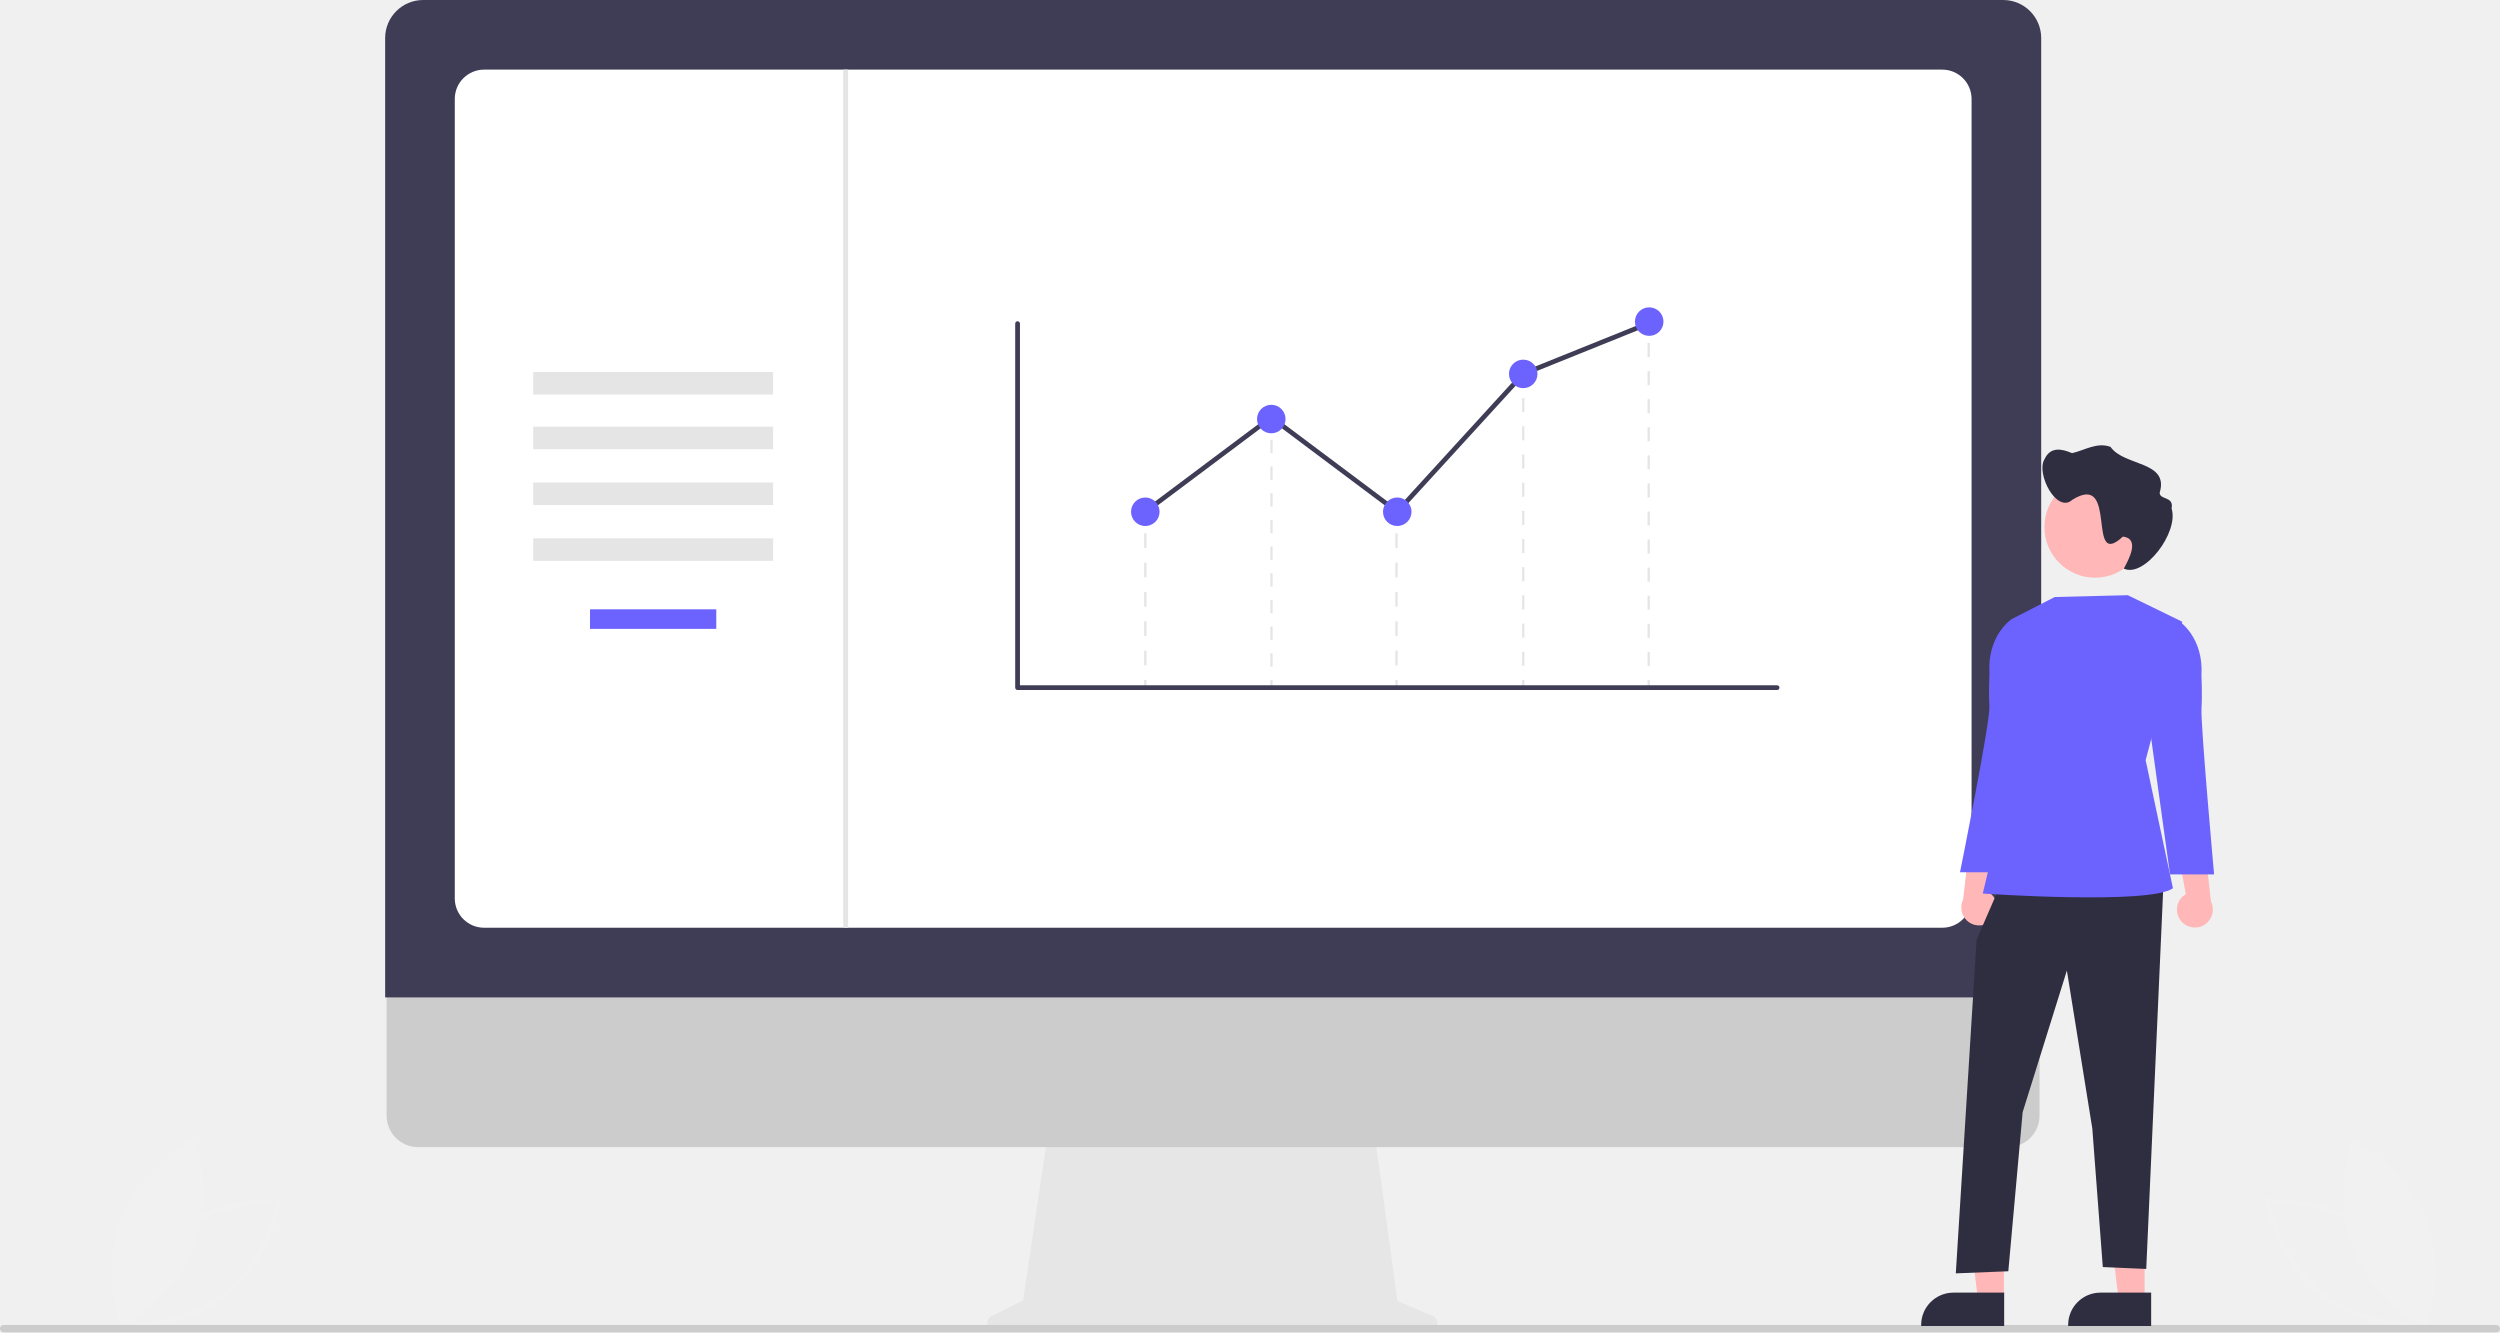
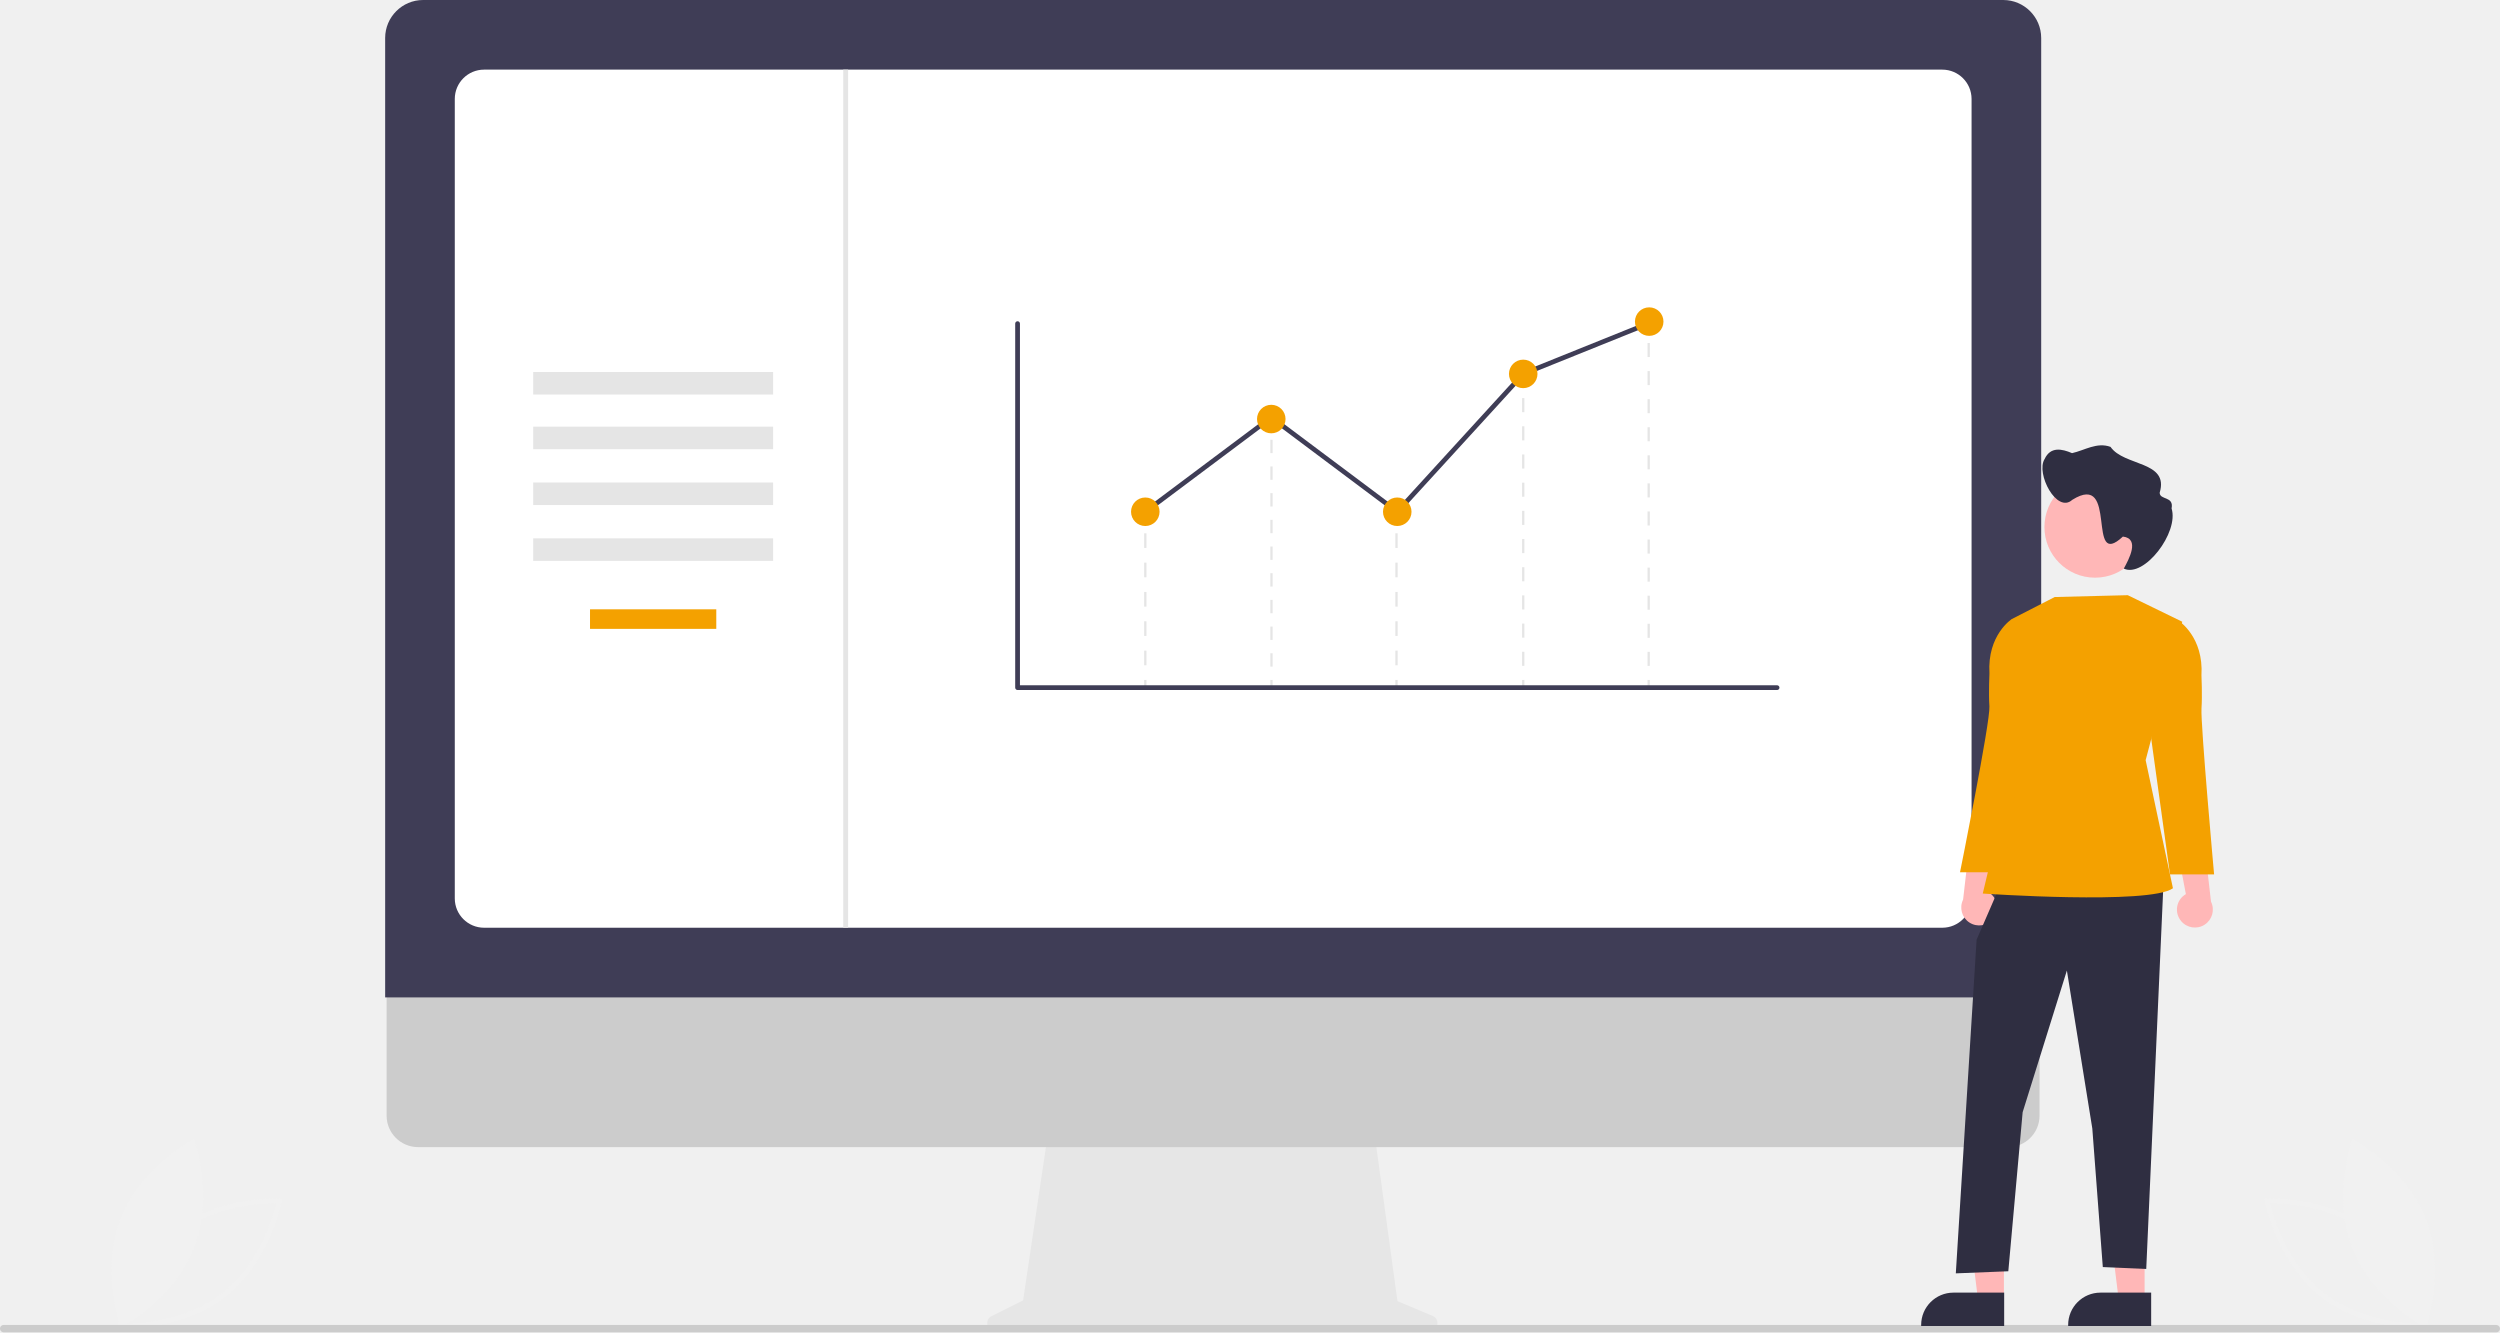
<svg xmlns="http://www.w3.org/2000/svg" width="1029.563" height="548.695" viewBox="0 0 1029.563 548.695" role="img" artist="Katerina Limpitsouni" source="https://undraw.co/">
  <path d="M133.375,722.767l.214-1.126c.047-.248,4.908-24.91,23.126-39.22,18.22-14.311,43.331-13.191,43.582-13.178l1.145.059-.214,1.126c-.047.248-4.908,24.909-23.126,39.22-18.22,14.311-43.331,13.191-43.582,13.178ZM157.95,683.994c-15.404,12.099-20.951,31.883-22.138,36.858,5.116.022,25.664-.689,41.054-12.778,15.387-12.087,20.946-31.881,22.138-36.858C193.885,671.195,173.338,671.906,157.95,683.994Z" transform="translate(-85.21873 -175.6525)" fill="#f1f1f1" />
  <path d="M165.195,689.482c-8.346,21.498-30.317,33.022-30.317,33.022s-8.439-23.331-.093-44.829S165.102,644.653,165.102,644.653,173.541,667.984,165.195,689.482Z" transform="translate(-85.21873 -175.6525)" fill="#f1f1f1" />
  <path d="M1084.56,722.826c-.251.013-25.362,1.133-43.582-13.178-18.219-14.311-23.079-38.973-23.126-39.22l-.214-1.126,1.145-.059c.251-.013,25.362-1.133,43.582,13.178,18.219,14.311,23.079,38.973,23.126,39.22l.213,1.126Zm-64.484-51.61c1.191,4.978,6.75,24.771,22.138,36.858,15.389,12.088,35.938,12.799,41.054,12.778-1.187-4.975-6.733-24.759-22.138-36.858C1045.741,671.906,1025.195,671.195,1020.076,671.216Z" transform="translate(-85.21873 -175.6525)" fill="#f1f1f1" />
  <path d="M1053.884,689.482c8.346,21.498,30.317,33.022,30.317,33.022s8.439-23.331.093-44.829-30.317-33.022-30.317-33.022S1045.538,667.984,1053.884,689.482Z" transform="translate(-85.21873 -175.6525)" fill="#f1f1f1" />
  <path d="M675.315,717.627l-14.592-6.144-10.01-73.151H517.408L506.557,711.184l-13.055,6.527a3.1,3.1,0,0,0,1.387,5.873H674.112A3.1,3.1,0,0,0,675.315,717.627Z" transform="translate(-85.21873 -175.6525)" fill="#e6e6e6" />
  <path d="M912.206,648.064H257.377a12.973,12.973,0,0,1-12.944-12.973V542.751h680.718v92.34A12.974,12.974,0,0,1,912.206,648.064Z" transform="translate(-85.21873 -175.6525)" fill="#ccc" />
  <path d="M925.835,586.393h-682V191.292a15.657,15.657,0,0,1,15.64-15.639H910.195A15.657,15.657,0,0,1,925.835,191.292Z" transform="translate(-85.21873 -175.6525)" fill="#3f3d56" />
  <path d="M885.102,557.716H284.568a12.07,12.07,0,0,1-12.057-12.057v-329.274a12.071,12.071,0,0,1,12.057-12.057H885.102a12.071,12.071,0,0,1,12.057,12.057v329.274A12.07,12.07,0,0,1,885.102,557.716Z" transform="translate(-85.21873 -175.6525)" fill="#fff" />
  <path d="M1113.255,724.347l-1026.448,0a1.567,1.567,0,0,1-1.539-1.134,1.529,1.529,0,0,1,1.477-1.919l1026.385,0a1.615,1.615,0,0,1,1.616,1.194A1.528,1.528,0,0,1,1113.255,724.347Z" transform="translate(-85.21873 -175.6525)" fill="#ccc" />
  <rect x="219.582" y="153.203" width="98.806" height="9.279" fill="#e5e5e5" />
  <rect x="219.582" y="175.706" width="98.806" height="9.279" fill="#e5e5e5" />
  <rect x="219.582" y="198.706" width="98.806" height="9.279" fill="#e5e5e5" />
  <rect x="219.582" y="221.706" width="98.806" height="9.279" fill="#e5e5e5" />
-   <rect x="242.985" y="250.932" width="52" height="8.053" fill="#6c63ff" />
+   <rect x="242.985" y="250.932" width="52" height="8.053" fill="rgb(244, 161, 0)" />
  <rect x="471.192" y="210.754" width="0.945" height="2.834" fill="#e5e5e5" />
  <path d="M557.355,449.631h-.945V443.592h.945Zm0-12.078h-.945v-6.039h.945Zm0-12.078h-.945v-6.039h.945Zm0-12.078h-.945v-6.039h.945Zm0-12.078h-.945v-6.039h.945Z" transform="translate(-85.21873 -175.6525)" fill="#e5e5e5" />
  <rect x="471.192" y="280.018" width="0.945" height="2.834" fill="#e5e5e5" />
  <rect x="574.646" y="210.754" width="0.945" height="2.834" fill="#e5e5e5" />
  <path d="M660.81,449.631h-.945V443.592h.945Zm0-12.078h-.945v-6.039h.945Zm0-12.078h-.945v-6.039h.945Zm0-12.078h-.945v-6.039h.945Zm0-12.078h-.945v-6.039h.945Z" transform="translate(-85.21873 -175.6525)" fill="#e5e5e5" />
  <rect x="574.646" y="280.018" width="0.945" height="2.834" fill="#e5e5e5" />
  <rect x="626.831" y="155.306" width="0.945" height="2.834" fill="#e5e5e5" />
  <path d="M712.995,449.867h-.945V444.063h.945Zm0-11.607h-.945V432.455h.945Zm0-11.608h-.945V420.848h.945Zm0-11.607h-.945V409.241h.945Zm0-11.607h-.945v-5.804h.945Zm0-11.608h-.945v-5.804h.945Zm0-11.607h-.945v-5.804h.945Zm0-11.607h-.945v-5.804h.945Zm0-11.608h-.945v-5.804h.945Zm0-11.607h-.945v-5.804h.945Z" transform="translate(-85.21873 -175.6525)" fill="#e5e5e5" />
  <rect x="626.831" y="280.018" width="0.945" height="2.834" fill="#e5e5e5" />
  <rect x="678.496" y="132.631" width="0.945" height="2.834" fill="#e5e5e5" />
  <path d="M764.659,449.888h-.945v-5.782h.945Zm0-11.564h-.945V432.542h.945Zm0-11.564h-.945v-5.782h.945Zm0-11.564h-.945v-5.782h.945Zm0-11.564h-.945v-5.782h.945Zm0-11.564h-.945v-5.782h.945Zm0-11.564h-.945v-5.782h.945Zm0-11.564h-.945V363.157h.945Zm0-11.564h-.945v-5.782h.945Zm0-11.564h-.945v-5.782h.945Zm0-11.564h-.945v-5.782h.945Zm0-11.564h-.945v-5.782h.945Z" transform="translate(-85.21873 -175.6525)" fill="#e5e5e5" />
  <rect x="678.496" y="280.018" width="0.945" height="2.834" fill="#e5e5e5" />
  <rect x="523.155" y="172.785" width="0.945" height="2.834" fill="#e5e5e5" />
  <path d="M609.319,450.176h-.945V444.681h.945Zm0-10.989h-.945v-5.495h.945Zm0-10.989h-.945v-5.495h.945Zm0-10.989h-.945v-5.495h.945Zm0-10.989h-.945v-5.495h.945Zm0-10.989h-.945v-5.495h.945Zm0-10.989h-.945V378.745h.945Zm0-10.989h-.945v-5.495h.945Zm0-10.989h-.945v-5.495h.945Z" transform="translate(-85.21873 -175.6525)" fill="#e5e5e5" />
  <rect x="523.155" y="280.018" width="0.945" height="2.834" fill="#e5e5e5" />
  <path d="M817.061,459.821H504.28a.979.979,0,0,1-.979-.979v-149.916a.979.979,0,0,1,1.958,0V457.863H817.061a.979.979,0,1,1,0,1.958Z" transform="translate(-85.21873 -175.6525)" fill="#3f3d56" />
  <polygon points="575.548 212.069 523.544 173.118 472.251 211.537 471.077 209.97 523.544 170.672 575.3 209.438 626.731 153.155 626.938 153.071 678.817 132.168 679.549 133.985 627.876 154.804 575.548 212.069" fill="#3f3d56" />
-   <circle cx="471.664" cy="210.754" r="5.873" fill="#6c63ff" />
-   <circle cx="523.544" cy="172.578" r="5.873" fill="#6c63ff" />
-   <circle cx="575.424" cy="210.754" r="5.873" fill="#6c63ff" />
-   <circle cx="627.303" cy="153.98" r="5.873" fill="#6c63ff" />
-   <circle cx="679.183" cy="132.445" r="5.873" fill="#6c63ff" />
+   <circle cx="471.664" cy="210.754" r="5.873" fill="rgb(244, 161, 0)" />
+   <circle cx="523.544" cy="172.578" r="5.873" fill="rgb(244, 161, 0)" />
+   <circle cx="575.424" cy="210.754" r="5.873" fill="rgb(244, 161, 0)" />
+   <circle cx="627.303" cy="153.98" r="5.873" fill="rgb(244, 161, 0)" />
+   <circle cx="679.183" cy="132.445" r="5.873" fill="rgb(244, 161, 0)" />
  <rect x="347.27" y="28.676" width="2" height="353.388" fill="#e5e5e5" />
  <path d="M905.988,554.1a7.346,7.346,0,0,0-1.961-11.091l4.882-25.643-12.521,5.218L893.671,546.134a7.385,7.385,0,0,0,12.316,7.965Z" transform="translate(-85.21873 -175.6525)" fill="#ffb7b7" />
  <polygon points="883.2 535.797 872.598 535.797 867.554 494.903 883.202 494.904 883.2 535.797" fill="#ffb7b7" />
  <path d="M971.122,721.727l-34.185-.001v-.432a13.307,13.307,0,0,1,13.306-13.306h.001l20.879.001Z" transform="translate(-85.21873 -175.6525)" fill="#2f2e41" />
  <polygon points="825.26 535.797 814.658 535.797 809.614 494.903 825.262 494.904 825.26 535.797" fill="#ffb7b7" />
  <path d="M910.588,721.727l-34.185-.001v-.432a13.307,13.307,0,0,1,13.306-13.306h.001l20.879.001Z" transform="translate(-85.21873 -175.6525)" fill="#2f2e41" />
  <polygon points="824.391 363.083 814.014 386.99 805.453 524.403 827.073 523.538 832.978 458.033 851.192 399.689 861.664 464.733 865.988 521.808 883.877 522.583 891.005 363.083 824.391 363.083" fill="#2f2e41" />
-   <path d="M961.483,420.766l-30.077.752-17.658,9.065-.969,66.88-11.013,46.175s68.811,4.736,78.324-2.182L968.847,488.704,983.925,431.695Z" transform="translate(-85.21873 -175.6525)" fill="#6c63ff" />
-   <path d="M916.96,431.629l-3.213-1.046s-10.191,6.541-9.222,22.354c0,0-.382,8.183-.017,13.629.418,6.246-12.107,68.317-12.107,68.317h18.16l7.783-56.21Z" transform="translate(-85.21873 -175.6525)" fill="#6c63ff" />
+   <path d="M961.483,420.766l-30.077.752-17.658,9.065-.969,66.88-11.013,46.175s68.811,4.736,78.324-2.182L968.847,488.704,983.925,431.695Z" transform="translate(-85.21873 -175.6525)" fill="rgb(244, 161, 0)" />
+   <path d="M916.96,431.629l-3.213-1.046s-10.191,6.541-9.222,22.354c0,0-.382,8.183-.017,13.629.418,6.246-12.107,68.317-12.107,68.317h18.16l7.783-56.21Z" transform="translate(-85.21873 -175.6525)" fill="rgb(244, 161, 0)" />
  <path d="M983.454,554.965a7.346,7.346,0,0,1,1.961-11.091l-4.882-25.643,12.521,5.218,2.716,23.551a7.385,7.385,0,0,1-12.316,7.965Z" transform="translate(-85.21873 -175.6525)" fill="#ffb7b7" />
-   <path d="M979.399,432.493l3.213-1.046s10.191,6.541,9.222,22.354c0,0,.382,8.183.017,13.629-.418,6.246,5.189,68.317,5.189,68.317H978.879l-7.783-56.21Z" transform="translate(-85.21873 -175.6525)" fill="#6c63ff" />
+   <path d="M979.399,432.493l3.213-1.046s10.191,6.541,9.222,22.354c0,0,.382,8.183.017,13.629-.418,6.246,5.189,68.317,5.189,68.317H978.879l-7.783-56.21Z" transform="translate(-85.21873 -175.6525)" fill="rgb(244, 161, 0)" />
  <path d="M968.866,392.707a20.85,20.85,0,1,1-20.85-20.85h0a20.798,20.798,0,0,1,20.85,20.746Q968.866,392.655,968.866,392.707Z" transform="translate(-85.21873 -175.6525)" fill="#ffb7b7" />
  <path d="M927.236,364.702c2.442-5.252,7.169-4.214,11.303-2.433,5.235-1.161,10.213-4.637,15.853-2.582,5.556,8.081,24.209,5.703,20.241,18.858-.005,3.152,5.932,1.317,4.895,6.48,3.145,9.936-11.352,28.752-19.674,24.79,2.058-3.772,6.76-12.34-.371-13.19-15.34,14.274-1.583-27.18-20.858-15.125C932.243,387.341,923.506,370.544,927.236,364.702Z" transform="translate(-85.21873 -175.6525)" fill="#2f2e41" />
</svg>
